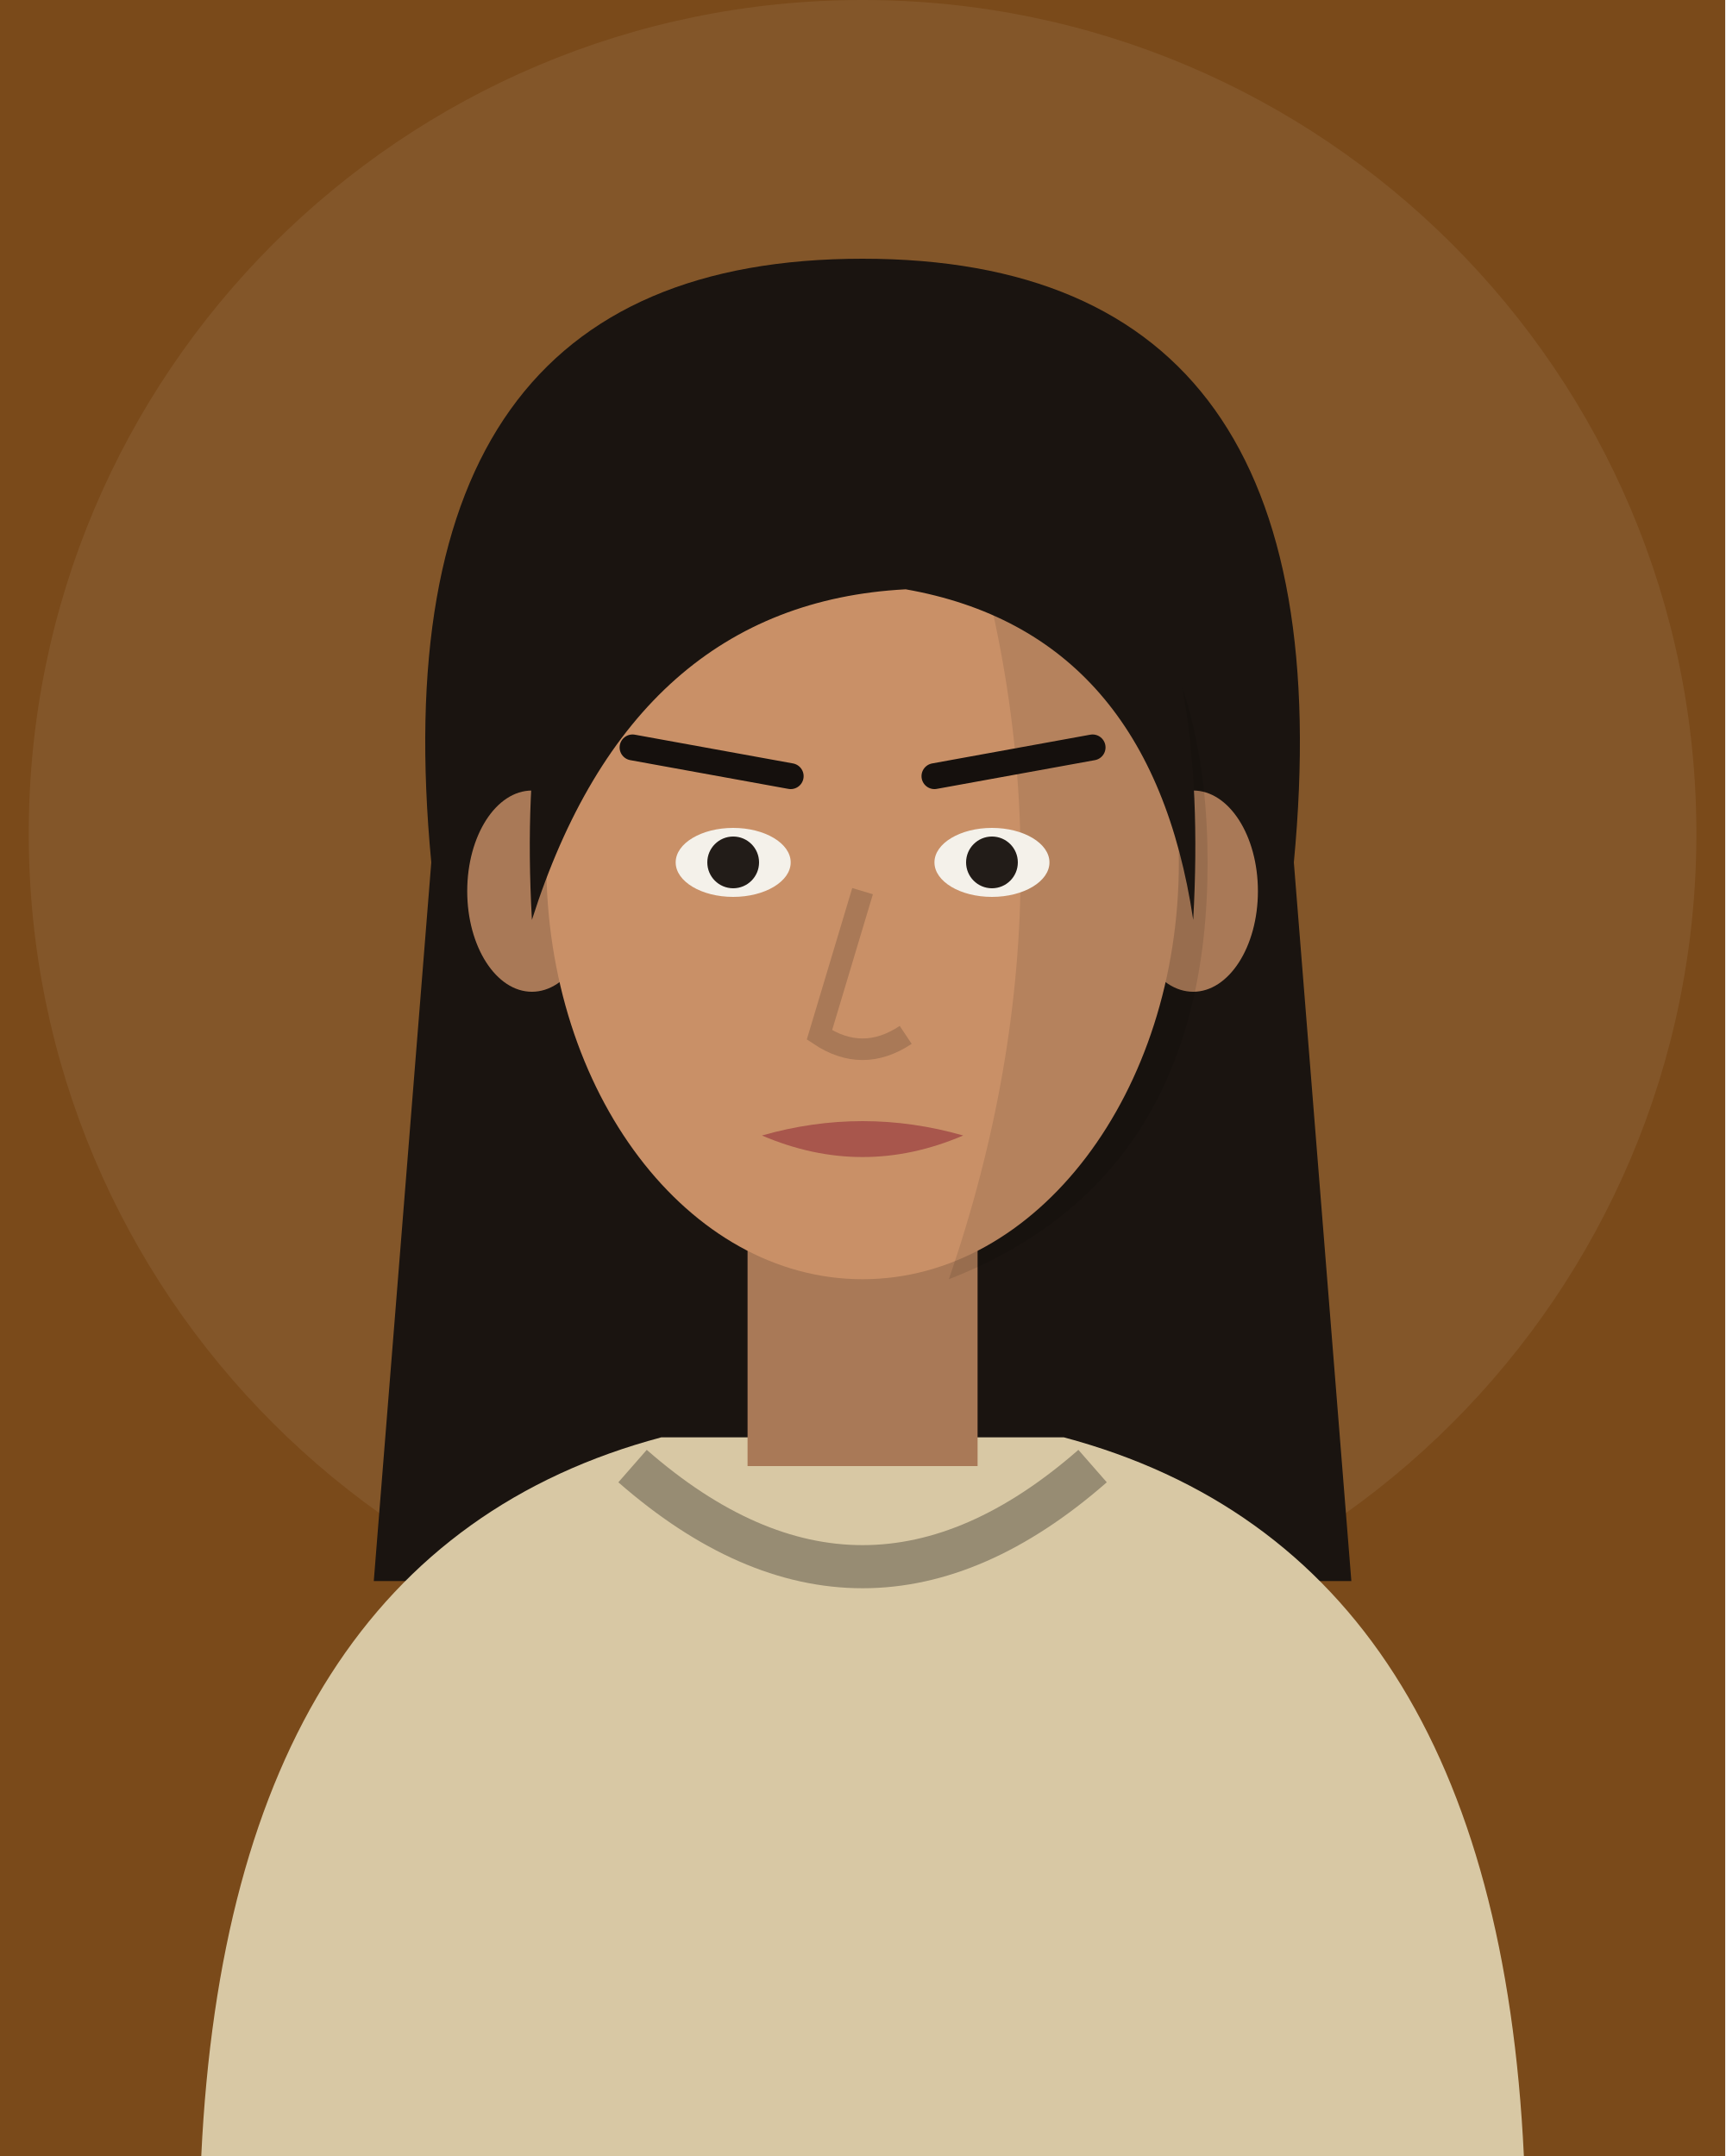
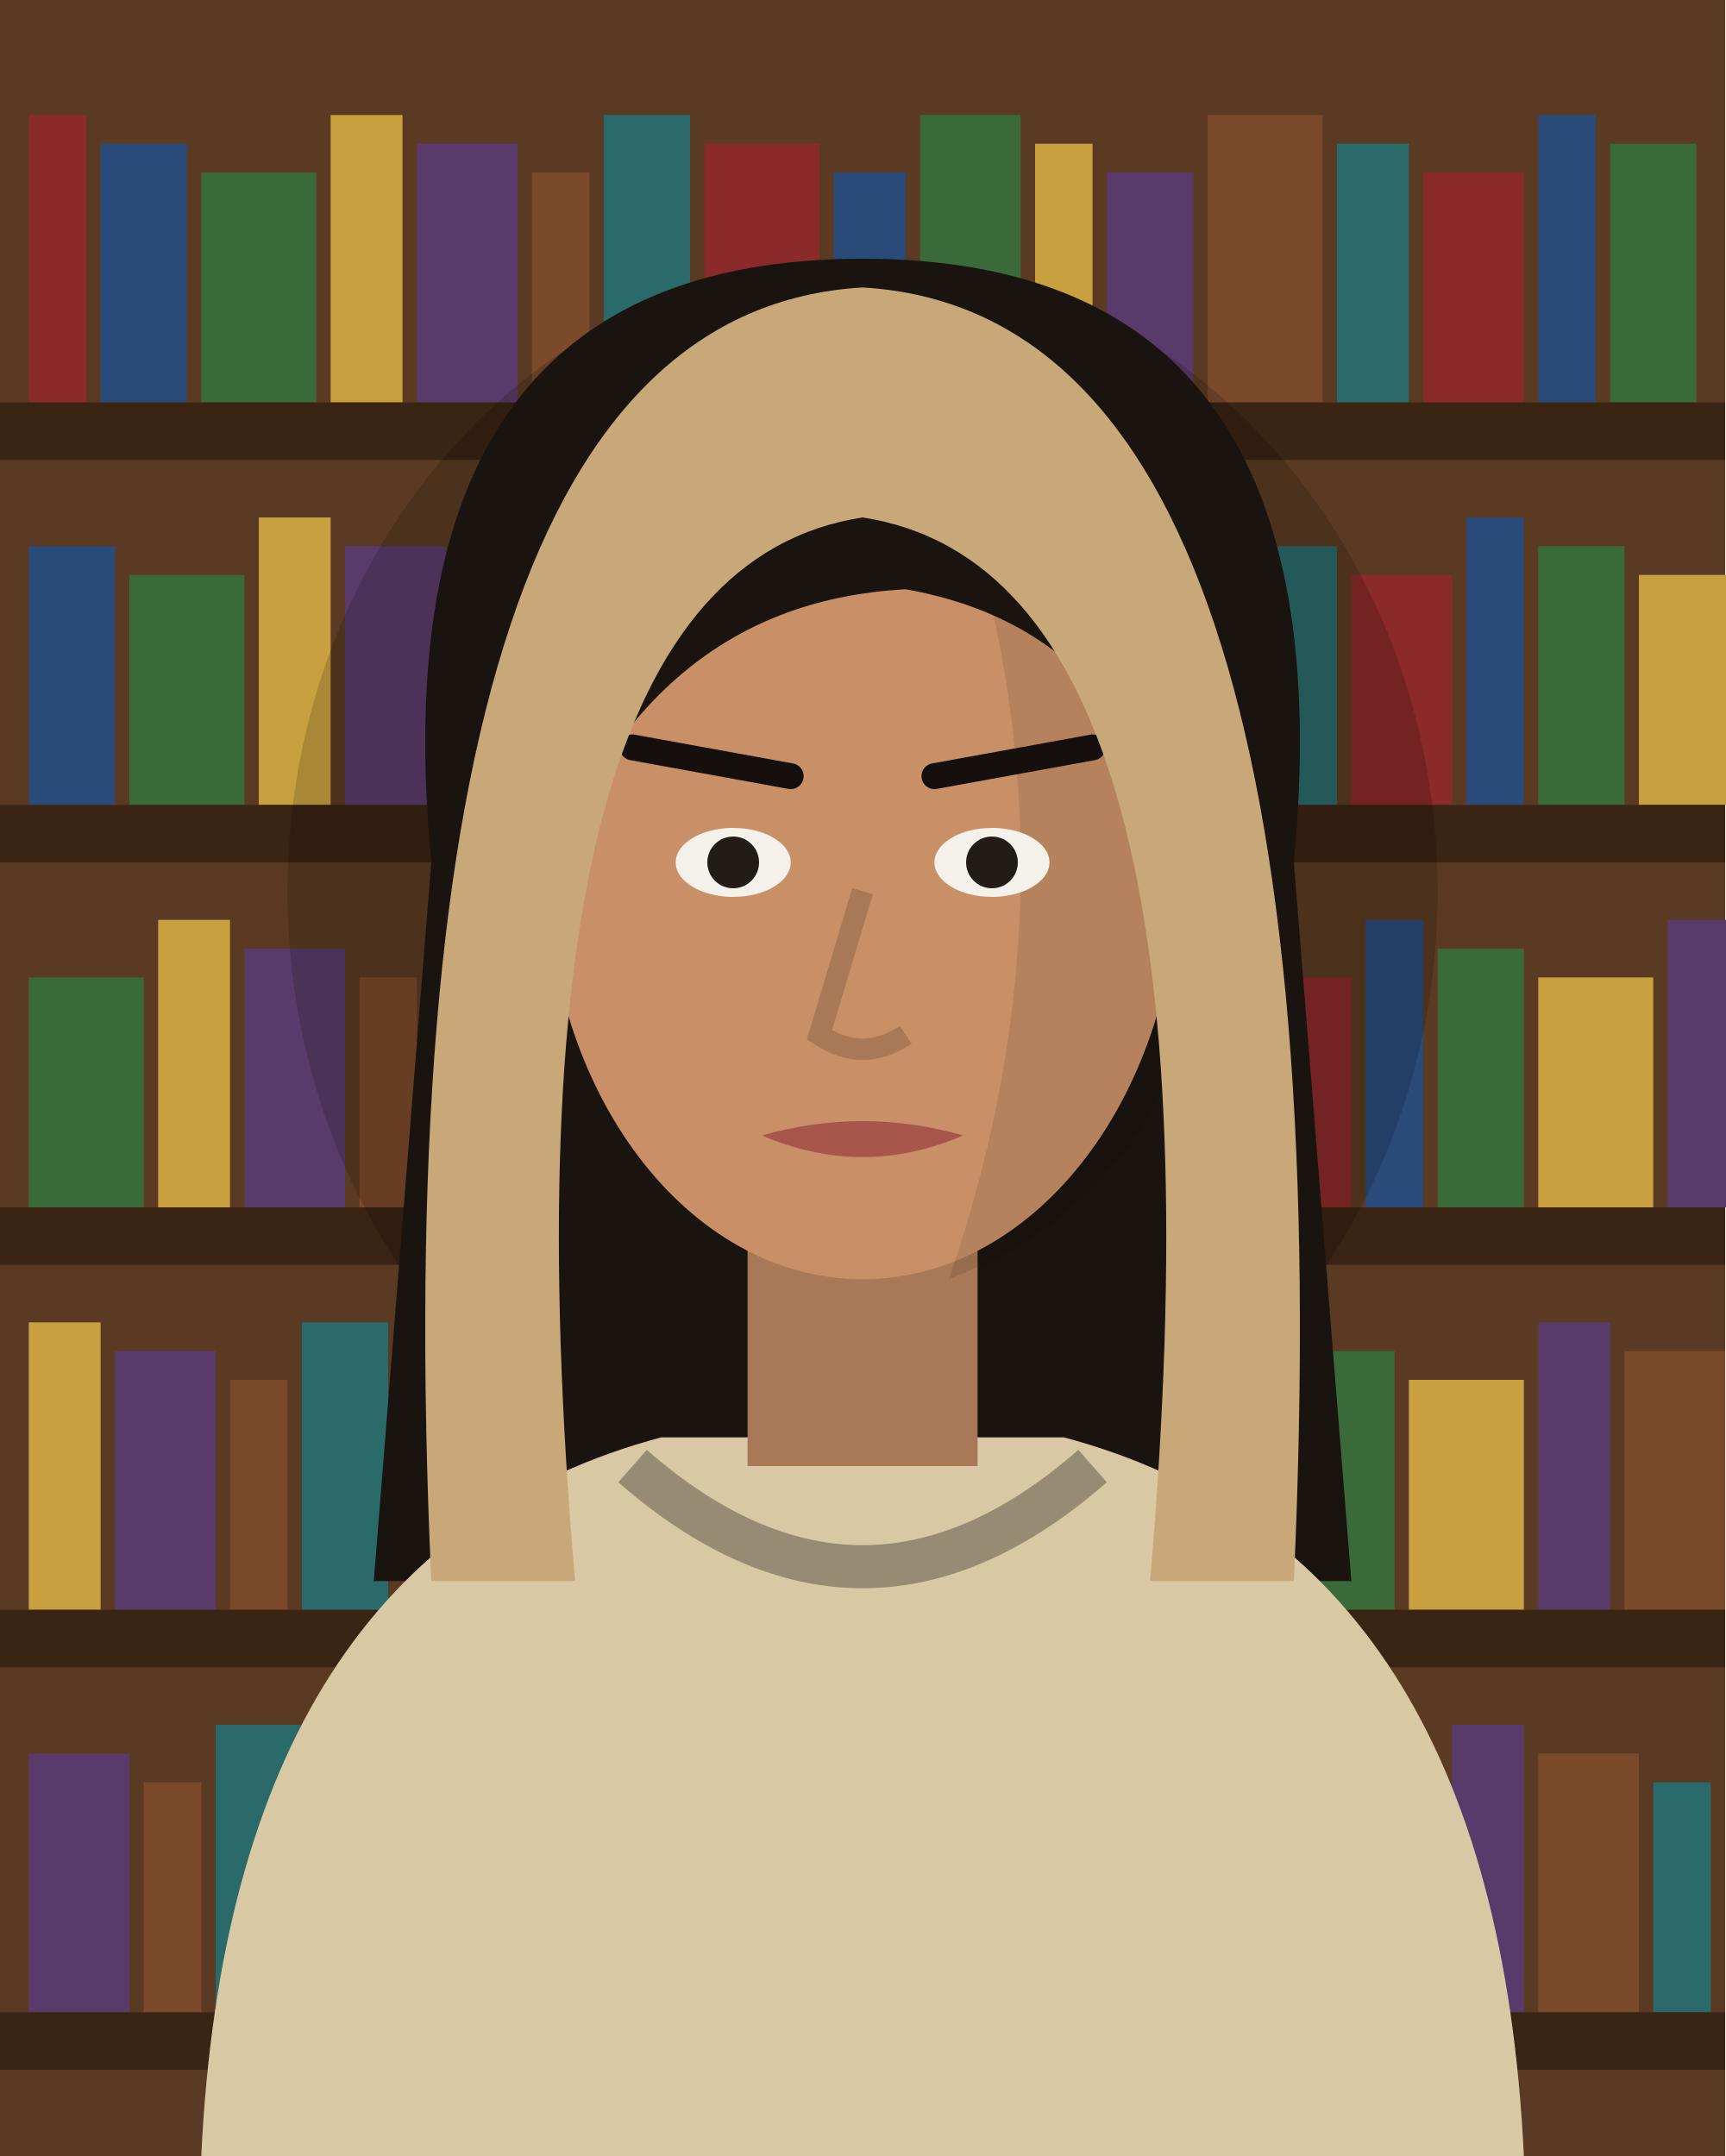
<svg xmlns="http://www.w3.org/2000/svg" viewBox="0 0 120 150" role="img" aria-label="Arsínoe">
  <style>.fx{transform-box:fill-box;transform-origin:center}.tw{animation:tw 3s ease-in-out infinite}.pu{animation:pu 4s ease-in-out infinite}@keyframes tw{50%{opacity:.25}}@keyframes pu{50%{opacity:.55}}@keyframes spin{to{transform:rotate(360deg)}}@media (prefers-reduced-motion:reduce){*{animation:none!important}}</style>
-   <rect width="120" height="150" fill="#7a4a1a" />
-   <circle cx="60" cy="58" r="58" fill="#fff" opacity=".07" />
+   <rect width="120" height="150" fill="#5a3a22" />
+   <rect x="2" y="8" width="4" height="20" fill="#8a2a2a" transform="translate(0,0)" />
+   <rect x="7" y="8" width="6" height="18" fill="#2a4a7a" transform="translate(0,2)" />
+   <rect x="14" y="8" width="8" height="16" fill="#3a6a3a" transform="translate(0,4)" />
+   <rect x="23" y="8" width="5" height="20" fill="#c8a040" transform="translate(0,0)" />
+   <rect x="29" y="8" width="7" height="18" fill="#5a3a6a" transform="translate(0,2)" />
+   <rect x="37" y="8" width="4" height="16" fill="#7a4a2a" transform="translate(0,4)" />
+   <rect x="42" y="8" width="6" height="20" fill="#2a6a6a" transform="translate(0,0)" />
+   <rect x="49" y="8" width="8" height="18" fill="#8a2a2a" transform="translate(0,2)" />
+   <rect x="58" y="8" width="5" height="16" fill="#2a4a7a" transform="translate(0,4)" />
+   <rect x="64" y="8" width="7" height="20" fill="#3a6a3a" transform="translate(0,0)" />
+   <rect x="72" y="8" width="4" height="18" fill="#c8a040" transform="translate(0,2)" />
+   <rect x="77" y="8" width="6" height="16" fill="#5a3a6a" transform="translate(0,4)" />
+   <rect x="84" y="8" width="8" height="20" fill="#7a4a2a" transform="translate(0,0)" />
+   <rect x="93" y="8" width="5" height="18" fill="#2a6a6a" transform="translate(0,2)" />
+   <rect x="99" y="8" width="7" height="16" fill="#8a2a2a" transform="translate(0,4)" />
+   <rect x="107" y="8" width="4" height="20" fill="#2a4a7a" transform="translate(0,0)" />
+   <rect x="112" y="8" width="6" height="18" fill="#3a6a3a" transform="translate(0,2)" />
+   <rect x="0" y="28" width="120" height="4" fill="#3a2414" />
+   <rect x="2" y="36" width="6" height="18" fill="#2a4a7a" transform="translate(0,2)" />
+   <rect x="9" y="36" width="8" height="16" fill="#3a6a3a" transform="translate(0,4)" />
+   <rect x="18" y="36" width="5" height="20" fill="#c8a040" transform="translate(0,0)" />
+   <rect x="24" y="36" width="7" height="18" fill="#5a3a6a" transform="translate(0,2)" />
+   <rect x="32" y="36" width="4" height="16" fill="#7a4a2a" transform="translate(0,4)" />
+   <rect x="37" y="36" width="6" height="20" fill="#2a6a6a" transform="translate(0,0)" />
+   <rect x="44" y="36" width="8" height="18" fill="#8a2a2a" transform="translate(0,2)" />
+   <rect x="53" y="36" width="5" height="16" fill="#2a4a7a" transform="translate(0,4)" />
+   <rect x="59" y="36" width="7" height="20" fill="#3a6a3a" transform="translate(0,0)" />
+   <rect x="67" y="36" width="4" height="18" fill="#c8a040" transform="translate(0,2)" />
+   <rect x="72" y="36" width="6" height="16" fill="#5a3a6a" transform="translate(0,4)" />
+   <rect x="79" y="36" width="8" height="20" fill="#7a4a2a" transform="translate(0,0)" />
+   <rect x="88" y="36" width="5" height="18" fill="#2a6a6a" transform="translate(0,2)" />
+   <rect x="94" y="36" width="7" height="16" fill="#8a2a2a" transform="translate(0,4)" />
+   <rect x="102" y="36" width="4" height="20" fill="#2a4a7a" transform="translate(0,0)" />
+   <rect x="107" y="36" width="6" height="18" fill="#3a6a3a" transform="translate(0,2)" />
+   <rect x="114" y="36" width="8" height="16" fill="#c8a040" transform="translate(0,4)" />
+   <rect x="0" y="56" width="120" height="4" fill="#3a2414" />
+   <rect x="2" y="64" width="8" height="16" fill="#3a6a3a" transform="translate(0,4)" />
+   <rect x="11" y="64" width="5" height="20" fill="#c8a040" transform="translate(0,0)" />
+   <rect x="17" y="64" width="7" height="18" fill="#5a3a6a" transform="translate(0,2)" />
+   <rect x="25" y="64" width="4" height="16" fill="#7a4a2a" transform="translate(0,4)" />
+   <rect x="30" y="64" width="6" height="20" fill="#2a6a6a" transform="translate(0,0)" />
+   <rect x="37" y="64" width="8" height="18" fill="#8a2a2a" transform="translate(0,2)" />
+   <rect x="46" y="64" width="5" height="16" fill="#2a4a7a" transform="translate(0,4)" />
+   <rect x="52" y="64" width="7" height="20" fill="#3a6a3a" transform="translate(0,0)" />
+   <rect x="60" y="64" width="4" height="18" fill="#c8a040" transform="translate(0,2)" />
+   <rect x="65" y="64" width="6" height="16" fill="#5a3a6a" transform="translate(0,4)" />
+   <rect x="72" y="64" width="8" height="20" fill="#7a4a2a" transform="translate(0,0)" />
+   <rect x="81" y="64" width="5" height="18" fill="#2a6a6a" transform="translate(0,2)" />
+   <rect x="87" y="64" width="7" height="16" fill="#8a2a2a" transform="translate(0,4)" />
+   <rect x="95" y="64" width="4" height="20" fill="#2a4a7a" transform="translate(0,0)" />
+   <rect x="100" y="64" width="6" height="18" fill="#3a6a3a" transform="translate(0,2)" />
+   <rect x="107" y="64" width="8" height="16" fill="#c8a040" transform="translate(0,4)" />
+   <rect x="116" y="64" width="5" height="20" fill="#5a3a6a" transform="translate(0,0)" />
+   <rect x="0" y="84" width="120" height="4" fill="#3a2414" />
+   <rect x="2" y="92" width="5" height="20" fill="#c8a040" transform="translate(0,0)" />
+   <rect x="8" y="92" width="7" height="18" fill="#5a3a6a" transform="translate(0,2)" />
+   <rect x="16" y="92" width="4" height="16" fill="#7a4a2a" transform="translate(0,4)" />
+   <rect x="21" y="92" width="6" height="20" fill="#2a6a6a" transform="translate(0,0)" />
+   <rect x="28" y="92" width="8" height="18" fill="#8a2a2a" transform="translate(0,2)" />
+   <rect x="37" y="92" width="5" height="16" fill="#2a4a7a" transform="translate(0,4)" />
+   <rect x="43" y="92" width="7" height="20" fill="#3a6a3a" transform="translate(0,0)" />
+   <rect x="51" y="92" width="4" height="18" fill="#c8a040" transform="translate(0,2)" />
+   <rect x="56" y="92" width="6" height="16" fill="#5a3a6a" transform="translate(0,4)" />
+   <rect x="63" y="92" width="8" height="20" fill="#7a4a2a" transform="translate(0,0)" />
+   <rect x="72" y="92" width="5" height="18" fill="#2a6a6a" transform="translate(0,2)" />
+   <rect x="78" y="92" width="7" height="16" fill="#8a2a2a" transform="translate(0,4)" />
+   <rect x="86" y="92" width="4" height="20" fill="#2a4a7a" transform="translate(0,0)" />
+   <rect x="91" y="92" width="6" height="18" fill="#3a6a3a" transform="translate(0,2)" />
+   <rect x="98" y="92" width="8" height="16" fill="#c8a040" transform="translate(0,4)" />
+   <rect x="107" y="92" width="5" height="20" fill="#5a3a6a" transform="translate(0,0)" />
+   <rect x="113" y="92" width="7" height="18" fill="#7a4a2a" transform="translate(0,2)" />
+   <rect x="0" y="112" width="120" height="4" fill="#3a2414" />
+   <rect x="2" y="120" width="7" height="18" fill="#5a3a6a" transform="translate(0,2)" />
+   <rect x="10" y="120" width="4" height="16" fill="#7a4a2a" transform="translate(0,4)" />
+   <rect x="15" y="120" width="6" height="20" fill="#2a6a6a" transform="translate(0,0)" />
+   <rect x="22" y="120" width="8" height="18" fill="#8a2a2a" transform="translate(0,2)" />
+   <rect x="31" y="120" width="5" height="16" fill="#2a4a7a" transform="translate(0,4)" />
+   <rect x="37" y="120" width="7" height="20" fill="#3a6a3a" transform="translate(0,0)" />
+   <rect x="45" y="120" width="4" height="18" fill="#c8a040" transform="translate(0,2)" />
+   <rect x="50" y="120" width="6" height="16" fill="#5a3a6a" transform="translate(0,4)" />
+   <rect x="57" y="120" width="8" height="20" fill="#7a4a2a" transform="translate(0,0)" />
+   <rect x="66" y="120" width="5" height="18" fill="#2a6a6a" transform="translate(0,2)" />
+   <rect x="72" y="120" width="7" height="16" fill="#8a2a2a" transform="translate(0,4)" />
+   <rect x="80" y="120" width="4" height="20" fill="#2a4a7a" transform="translate(0,0)" />
+   <rect x="85" y="120" width="6" height="18" fill="#3a6a3a" transform="translate(0,2)" />
+   <rect x="92" y="120" width="8" height="16" fill="#c8a040" transform="translate(0,4)" />
+   <rect x="101" y="120" width="5" height="20" fill="#5a3a6a" transform="translate(0,0)" />
+   <rect x="107" y="120" width="7" height="18" fill="#7a4a2a" transform="translate(0,2)" />
+   <rect x="115" y="120" width="4" height="16" fill="#2a6a6a" transform="translate(0,4)" />
+   <rect x="0" y="140" width="120" height="4" fill="#3a2414" />
+   <ellipse cx="60" cy="62" rx="40" ry="44" fill="#000" opacity=".16" />
  <path d="M30 60 Q26 18 60 18 Q94 18 90 60 L94 110 H26Z" fill="#1a1410" />
  <path d="M14 150 Q16 108 46 100 H74 Q104 108 106 150Z" fill="#d8c8a4" />
  <path d="M44 102 Q60 116 76 102" stroke="#978c73" stroke-width="3" fill="none" />
  <rect x="52" y="86" width="16" height="16" fill="#a97957" />
  <ellipse cx="37" cy="62" rx="4.5" ry="7" fill="#a97957" />
  <ellipse cx="83" cy="62" rx="4.5" ry="7" fill="#a97957" />
  <ellipse cx="60" cy="60" rx="22" ry="29" fill="#c99067" />
  <path d="M66 32 Q84 38 84 60 Q84 82 66 89 Q76 60 66 32Z" fill="#000" opacity=".1" />
  <path d="M37 64 Q35 28 60 28 Q85 28 83 64 Q80 44 63 41 Q44 42 37 64Z" fill="#1a1410" />
  <path d="M44 52 L55 54 M65 54 L76 52" stroke="#15100d" stroke-width="1.8" stroke-linecap="round" />
  <ellipse cx="51" cy="60" rx="4" ry="2.4" fill="#f4f1ea" />
  <circle cx="51" cy="60" r="1.8" fill="#221c18" />
  <ellipse cx="69" cy="60" rx="4" ry="2.4" fill="#f4f1ea" />
  <circle cx="69" cy="60" r="1.8" fill="#221c18" />
  <path d="M60 62 L57 72 Q60 74 63 72" fill="none" stroke="#a97957" stroke-width="1.5" />
  <path d="M53 79 Q60 77 67 79 Q60 82 53 79Z" fill="#a8564c" />
+   <path d="M30 110 Q26 22 60 20 Q94 22 90 110 L80 110 Q86 40 60 36 Q34 40 40 110Z" fill="#c8a878" />
</svg>
